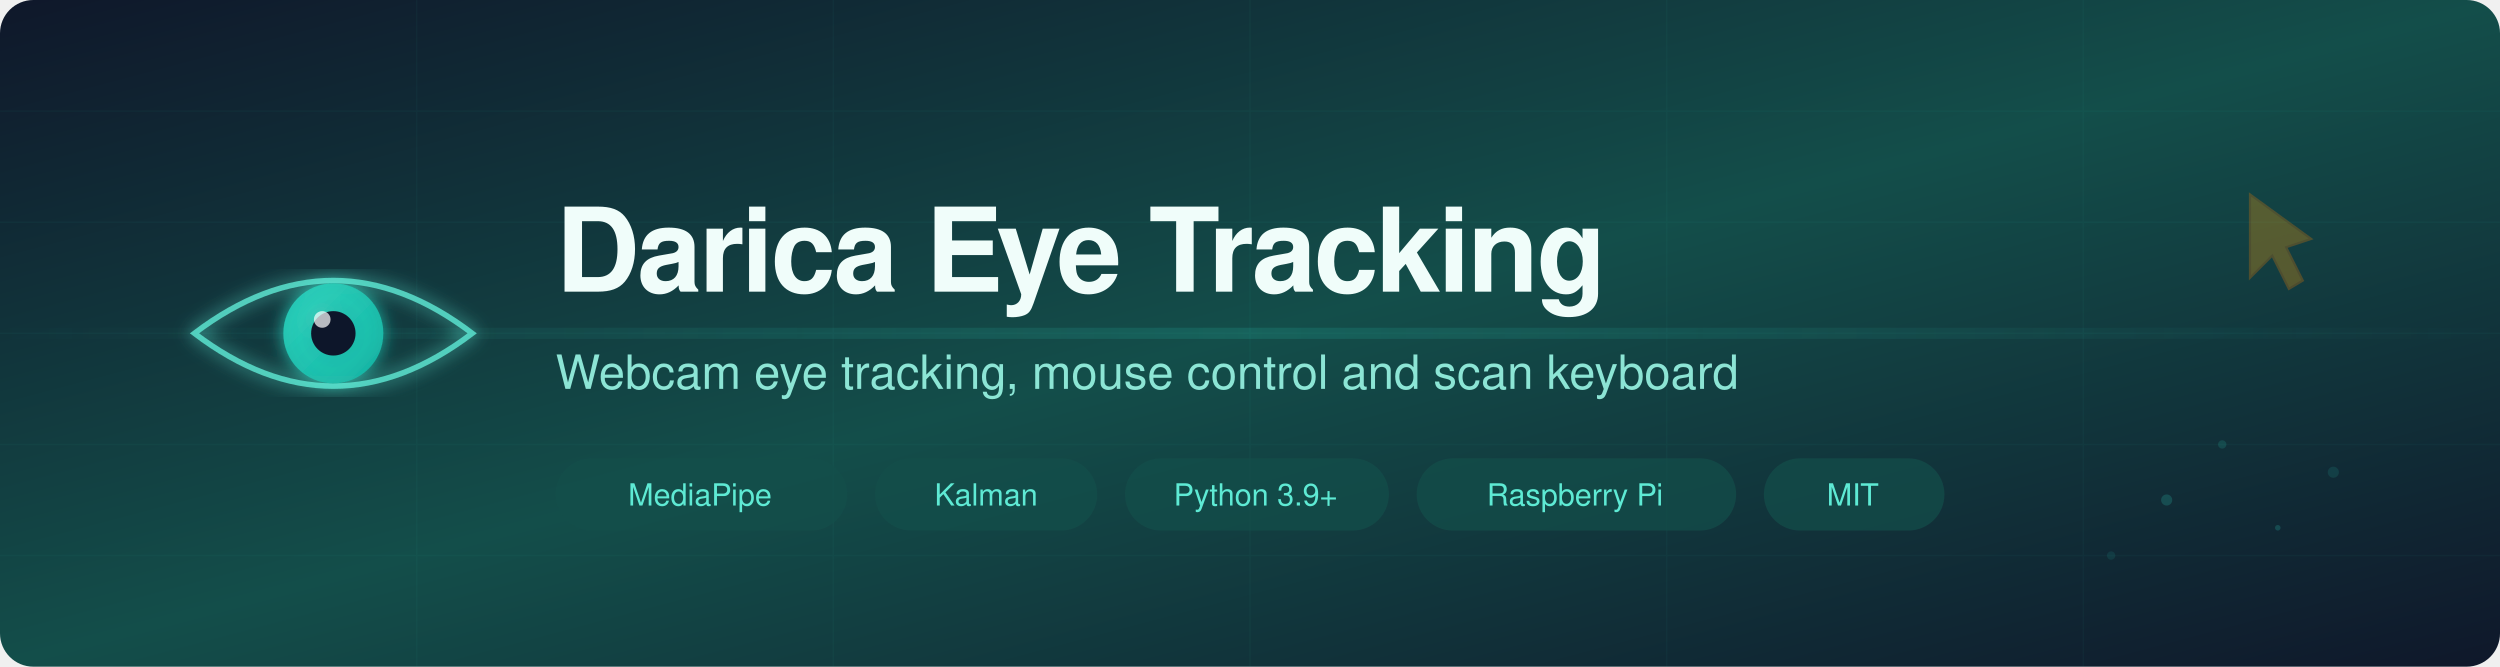
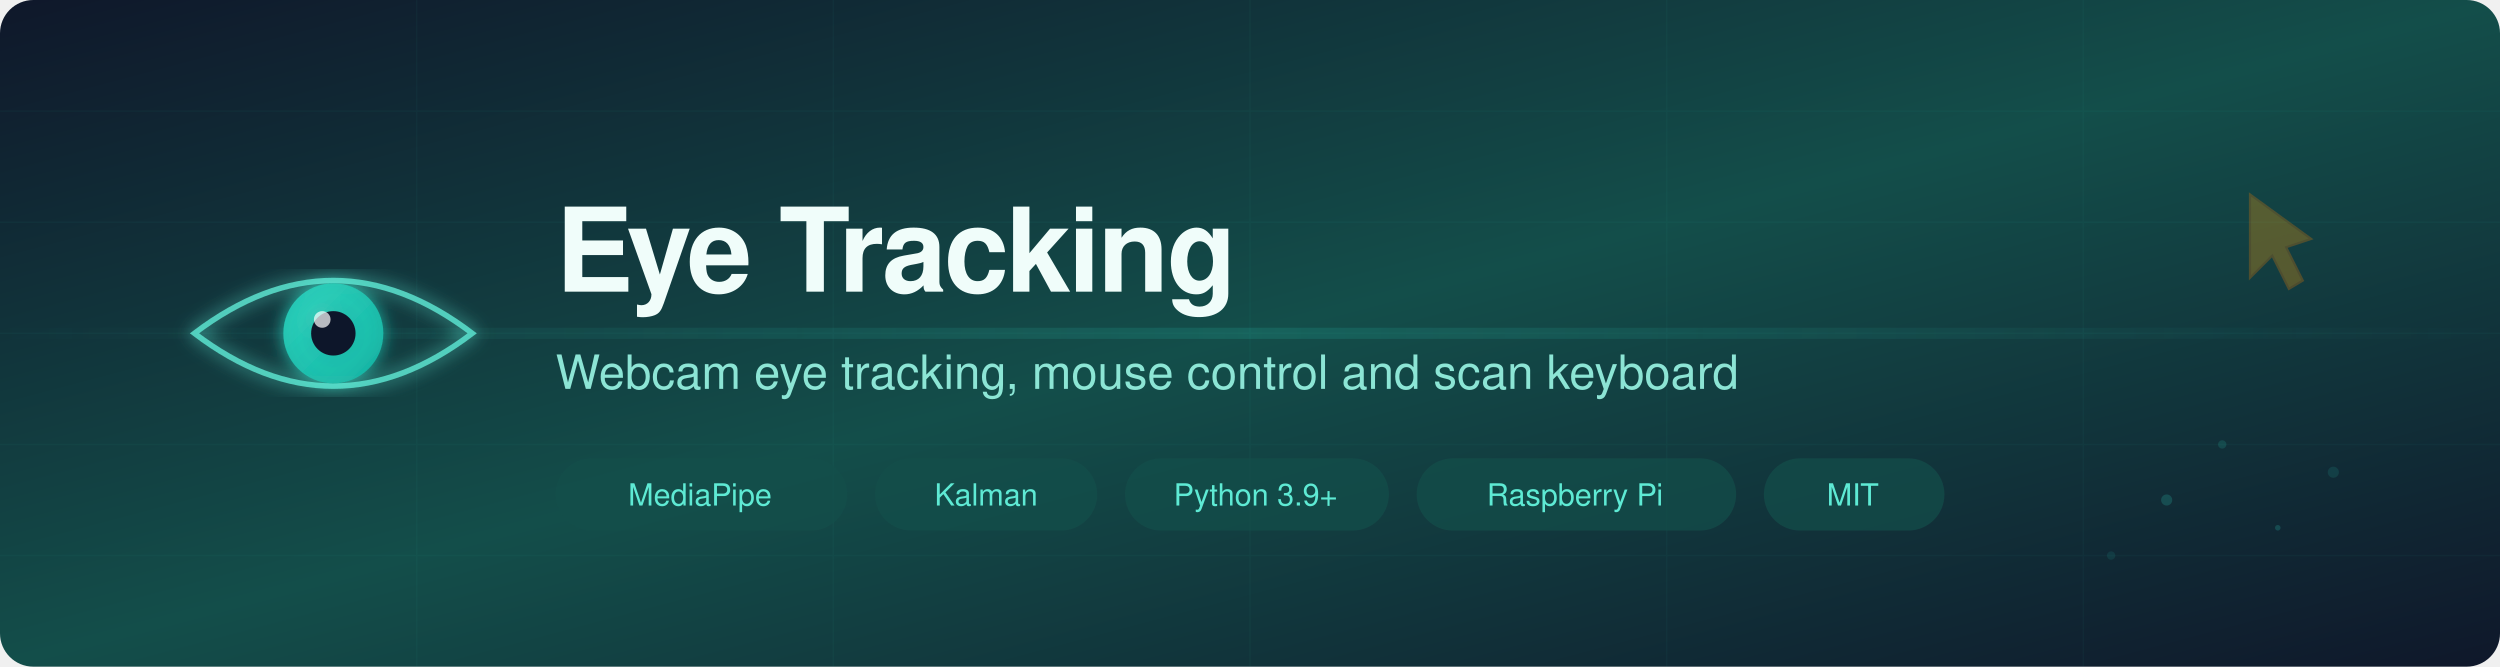
<svg xmlns="http://www.w3.org/2000/svg" viewBox="0 0 900 240" width="900" height="240">
  <defs>
    <linearGradient id="bannerBg" x1="0%" y1="0%" x2="100%" y2="100%">
      <stop offset="0%" style="stop-color:#0f172a" />
      <stop offset="50%" style="stop-color:#134e4a" />
      <stop offset="100%" style="stop-color:#0f172a" />
    </linearGradient>
    <linearGradient id="irisGrad" x1="0%" y1="0%" x2="100%" y2="100%">
      <stop offset="0%" style="stop-color:#2dd4bf" />
      <stop offset="100%" style="stop-color:#14b8a6" />
    </linearGradient>
    <linearGradient id="glowGrad" x1="0%" y1="0%" x2="100%" y2="0%">
      <stop offset="0%" style="stop-color:#2dd4bf;stop-opacity:0" />
      <stop offset="50%" style="stop-color:#2dd4bf;stop-opacity:0.15" />
      <stop offset="100%" style="stop-color:#2dd4bf;stop-opacity:0" />
    </linearGradient>
    <filter id="glow">
      <feGaussianBlur stdDeviation="3" result="coloredBlur" />
      <feMerge>
        <feMergeNode in="coloredBlur" />
        <feMergeNode in="SourceGraphic" />
      </feMerge>
    </filter>
  </defs>
  <rect width="900" height="240" fill="url(#bannerBg)" rx="12" />
  <g opacity="0.04" stroke="#2dd4bf" stroke-width="0.5">
    <line x1="0" y1="40" x2="900" y2="40" />
    <line x1="0" y1="80" x2="900" y2="80" />
    <line x1="0" y1="120" x2="900" y2="120" />
    <line x1="0" y1="160" x2="900" y2="160" />
    <line x1="0" y1="200" x2="900" y2="200" />
    <line x1="150" y1="0" x2="150" y2="240" />
    <line x1="300" y1="0" x2="300" y2="240" />
    <line x1="450" y1="0" x2="450" y2="240" />
    <line x1="600" y1="0" x2="600" y2="240" />
    <line x1="750" y1="0" x2="750" y2="240" />
  </g>
  <rect x="0" y="118" width="900" height="4" fill="url(#glowGrad)" />
  <g transform="translate(120, 120)" filter="url(#glow)">
    <path d="M-50 0 Q0 -38 50 0 Q0 38 -50 0 Z" fill="none" stroke="#5eead4" stroke-width="2" opacity="0.8" />
    <circle cx="0" cy="0" r="18" fill="url(#irisGrad)" opacity="0.9" />
    <circle cx="0" cy="0" r="8" fill="#0f172a" />
    <circle cx="-4" cy="-5" r="3" fill="#ffffff" opacity="0.7" />
  </g>
  <text x="200" y="105" font-family="Segoe UI, Helvetica, Arial, sans-serif" font-size="42" font-weight="700" fill="#f0fdfa" letter-spacing="-1">
-     Darica Eye Tracking
+     Eye Tracking
  </text>
  <text x="200" y="140" font-family="Segoe UI, Helvetica, Arial, sans-serif" font-size="17" fill="#99f6e4" opacity="0.9">
    Webcam eye tracking, mouse control and scan keyboard
  </text>
  <g transform="translate(200, 165)">
    <rect x="0" y="0" width="105" height="26" rx="13" fill="#134e4a" opacity="0.7" />
    <text x="52" y="17" font-family="Segoe UI, Helvetica, Arial, sans-serif" font-size="11" fill="#5eead4" text-anchor="middle">MediaPipe</text>
    <rect x="115" y="0" width="80" height="26" rx="13" fill="#134e4a" opacity="0.7" />
    <text x="155" y="17" font-family="Segoe UI, Helvetica, Arial, sans-serif" font-size="11" fill="#5eead4" text-anchor="middle">Kalman</text>
    <rect x="205" y="0" width="95" height="26" rx="13" fill="#134e4a" opacity="0.7" />
    <text x="252" y="17" font-family="Segoe UI, Helvetica, Arial, sans-serif" font-size="11" fill="#5eead4" text-anchor="middle">Python 3.9+</text>
    <rect x="310" y="0" width="115" height="26" rx="13" fill="#134e4a" opacity="0.7" />
    <text x="367" y="17" font-family="Segoe UI, Helvetica, Arial, sans-serif" font-size="11" fill="#5eead4" text-anchor="middle">Raspberry Pi</text>
    <rect x="435" y="0" width="65" height="26" rx="13" fill="#134e4a" opacity="0.7" />
    <text x="467" y="17" font-family="Segoe UI, Helvetica, Arial, sans-serif" font-size="11" fill="#5eead4" text-anchor="middle">MIT</text>
  </g>
  <g transform="translate(810, 70)" opacity="0.3">
    <path d="M0 0 L0 30 L8 22 L14 34 L19 31 L13 19 L22 16 Z" fill="#f59e0b" stroke="#d97706" stroke-width="0.8" />
  </g>
  <circle cx="780" cy="180" r="2" fill="#2dd4bf" opacity="0.2" />
  <circle cx="800" cy="160" r="1.5" fill="#2dd4bf" opacity="0.15" />
  <circle cx="820" cy="190" r="1" fill="#2dd4bf" opacity="0.2" />
  <circle cx="760" cy="200" r="1.5" fill="#2dd4bf" opacity="0.1" />
  <circle cx="840" cy="170" r="2" fill="#2dd4bf" opacity="0.12" />
</svg>
